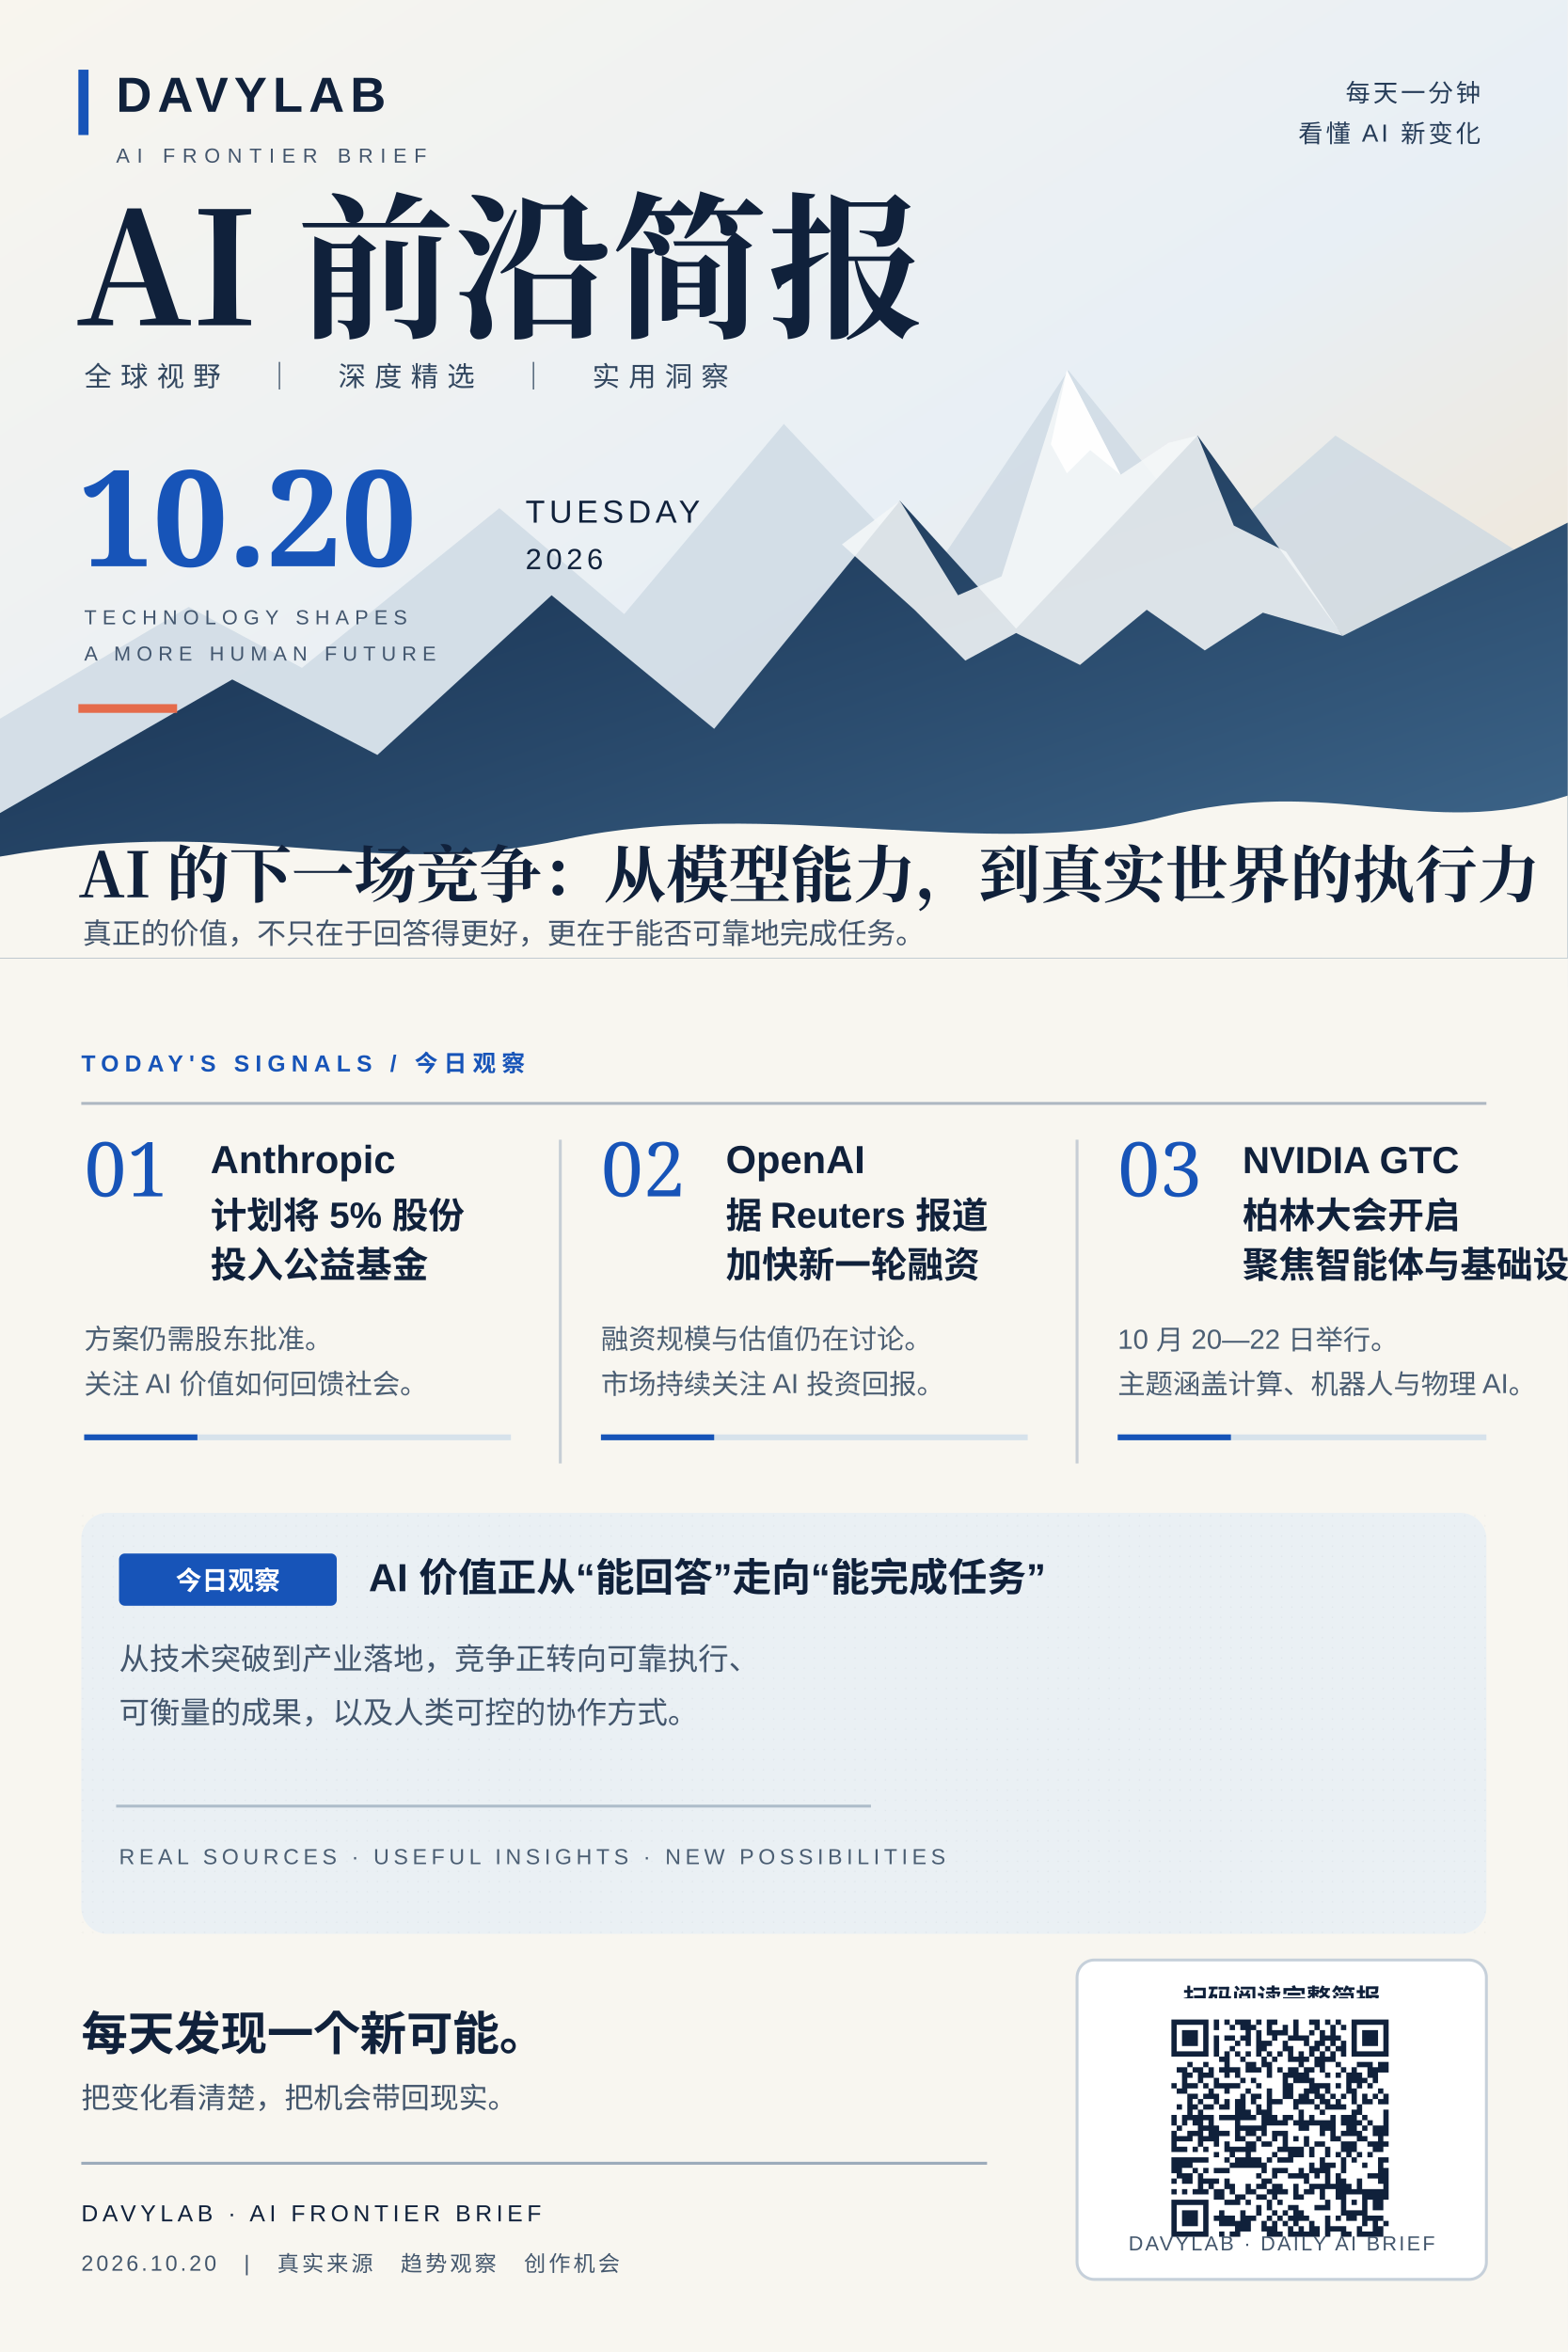
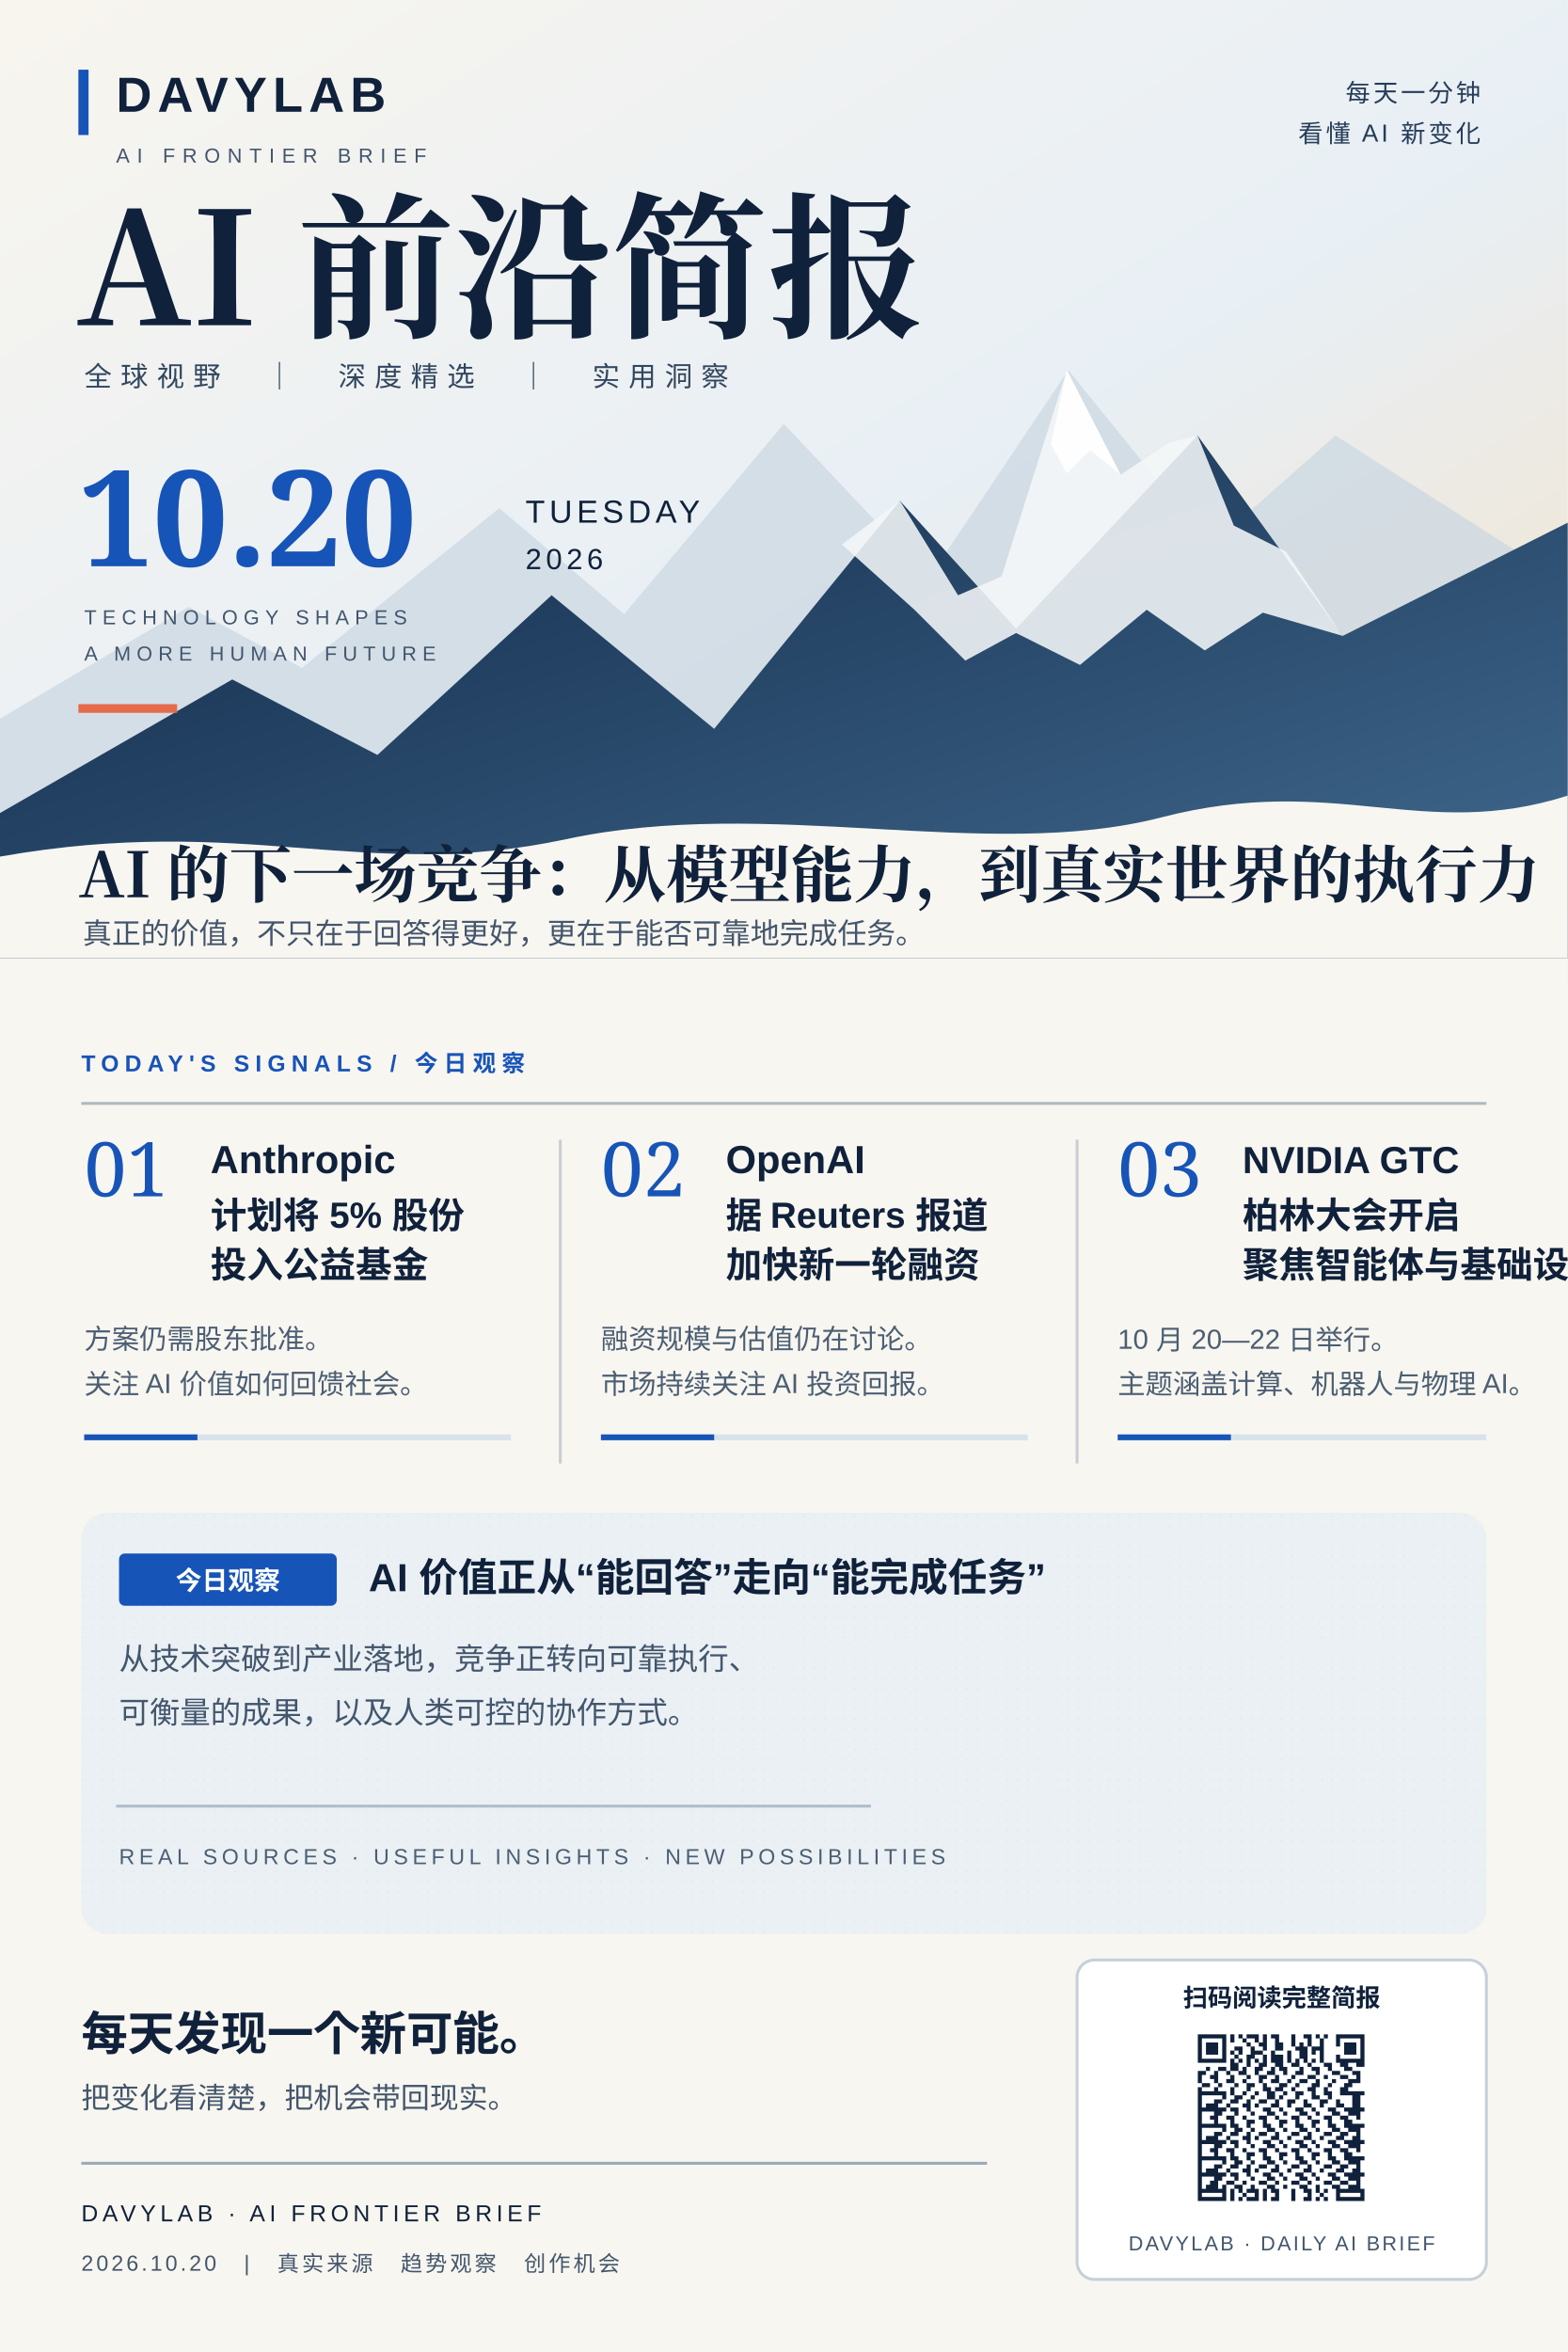
<svg xmlns="http://www.w3.org/2000/svg" width="1080" height="1620" viewBox="0 0 1080 1620" role="img" aria-labelledby="title desc">
  <defs>
    <linearGradient id="sky" x1="0" y1="0" x2="1" y2="1">
      <stop stop-color="#f8f5ee" />
      <stop offset=".55" stop-color="#e8eff5" />
      <stop offset="1" stop-color="#f5e2c7" />
    </linearGradient>
    <linearGradient id="mountain" x1="0" y1="0" x2="1" y2="1">
      <stop stop-color="#102746" />
      <stop offset="1" stop-color="#426c91" />
    </linearGradient>
    <linearGradient id="accent" x1="0" y1="0" x2="1" y2="0">
      <stop stop-color="#1754b8" />
      <stop offset="1" stop-color="#5f92d6" />
    </linearGradient>
    <pattern id="grain" width="7" height="7" patternUnits="userSpaceOnUse">
      <circle cx="1" cy="1" r=".5" fill="#12233d" opacity=".08" />
    </pattern>
  </defs>
  <rect width="1080" height="1620" fill="#f8f6f0" />
  <rect width="1080" height="660" fill="url(#sky)" />
  <path d="M0 495 L130 418 208 460 344 350 430 423 540 292 640 398 736 255 834 376 920 300 1080 402V660H0Z" fill="#cad7e2" opacity=".72" />
  <path d="M0 560 L160 468 260 520 380 410 492 502 620 345 700 433 825 300 925 438 1080 360V660H0Z" fill="url(#mountain)" />
  <path d="M580 375 L620 345 660 410 690 397 735 255 772 327 805 305 825 300 850 362 886 380 925 438 870 422 830 448 790 420 744 458 700 436 665 455 630 420Z" fill="#f4f7f8" opacity=".88" />
  <path d="M735 255 L772 327 751 310 735 326 724 306Z" fill="#fff" opacity=".92" />
  <path d="M0 590 C170 560 250 608 390 578 S680 594 800 563 S980 580 1080 548V660H0Z" fill="#f8f6f0" />
  <rect x="54" y="48" width="7" height="45" fill="#1754b8" />
  <text x="80" y="77" font-family="Arial,Helvetica,sans-serif" font-size="34" letter-spacing="4" fill="#10213b" font-weight="700">DAVYLAB</text>
  <text x="80" y="112" font-family="Arial,Helvetica,sans-serif" font-size="14" letter-spacing="5" fill="#43556c">AI FRONTIER BRIEF</text>
  <text x="1020" y="70" text-anchor="end" font-family="Arial,sans-serif" font-size="17" letter-spacing="2" fill="#263c58">每天一分钟</text>
  <text x="1020" y="98" text-anchor="end" font-family="Arial,sans-serif" font-size="17" letter-spacing="2" fill="#263c58">看懂 AI 新变化</text>
  <text x="52" y="224" font-family="Georgia,'Noto Serif CJK SC',serif" font-size="108" font-weight="700" fill="#10213b">AI 前沿简报</text>
  <text x="58" y="266" font-family="Arial,'Noto Sans CJK SC',sans-serif" font-size="19" letter-spacing="6" fill="#31465f">全球视野　｜　深度精选　｜　实用洞察</text>
  <text x="54" y="390" font-family="Georgia,serif" font-size="92" font-weight="700" fill="#1754b8">10.20</text>
  <text x="362" y="360" font-family="Arial,sans-serif" font-size="22" letter-spacing="3" fill="#10213b">TUESDAY</text>
  <text x="362" y="392" font-family="Arial,sans-serif" font-size="20" letter-spacing="3" fill="#10213b">2026</text>
  <text x="58" y="430" font-family="Arial,sans-serif" font-size="14" letter-spacing="4" fill="#42566e">TECHNOLOGY SHAPES</text>
  <text x="58" y="455" font-family="Arial,sans-serif" font-size="14" letter-spacing="4" fill="#42566e">A MORE HUMAN FUTURE</text>
  <rect x="54" y="485" width="68" height="6" fill="#e56b4b" />
  <text x="54" y="618" font-family="Georgia,'Noto Serif CJK SC',serif" font-size="43" font-weight="700" fill="#10213b">AI 的下一场竞争：从模型能力，到真实世界的执行力</text>
  <text x="57" y="650" font-family="Arial,'Noto Sans CJK SC',sans-serif" font-size="20" fill="#43556c">真正的价值，不只在于回答得更好，更在于能否可靠地完成任务。</text>
  <rect x="0" y="680" width="1080" height="940" fill="#f8f6f0" />
  <text x="56" y="738" font-family="Arial,'Noto Sans CJK SC',sans-serif" font-size="16" letter-spacing="4" fill="#1754b8" font-weight="700">TODAY'S SIGNALS / 今日观察</text>
  <path d="M56 760H1024" stroke="#aeb8c2" stroke-width="2" />
  <g>
    <text x="58" y="824" font-family="Georgia,serif" font-size="52" fill="#1754b8">01</text>
    <text x="145" y="808" font-family="Arial,'Noto Sans CJK SC',sans-serif" font-size="27" fill="#10213b" font-weight="700">Anthropic</text>
    <text x="145" y="846" font-family="Arial,'Noto Sans CJK SC',sans-serif" font-size="25" fill="#10213b" font-weight="700">计划将 5% 股份</text>
    <text x="145" y="880" font-family="Arial,'Noto Sans CJK SC',sans-serif" font-size="25" fill="#10213b" font-weight="700">投入公益基金</text>
    <text x="58" y="929" font-family="Arial,'Noto Sans CJK SC',sans-serif" font-size="19" fill="#4b5e73">方案仍需股东批准。</text>
    <text x="58" y="960" font-family="Arial,'Noto Sans CJK SC',sans-serif" font-size="19" fill="#4b5e73">关注 AI 价值如何回馈社会。</text>
    <rect x="58" y="988" width="294" height="4" fill="#d7e2eb" />
    <rect x="58" y="988" width="78" height="4" fill="#1754b8" />
  </g>
  <path d="M386 785V1008" stroke="#c7ced5" stroke-width="2" />
  <g>
    <text x="414" y="824" font-family="Georgia,serif" font-size="52" fill="#1754b8">02</text>
    <text x="500" y="808" font-family="Arial,'Noto Sans CJK SC',sans-serif" font-size="27" fill="#10213b" font-weight="700">OpenAI</text>
    <text x="500" y="846" font-family="Arial,'Noto Sans CJK SC',sans-serif" font-size="25" fill="#10213b" font-weight="700">据 Reuters 报道</text>
    <text x="500" y="880" font-family="Arial,'Noto Sans CJK SC',sans-serif" font-size="25" fill="#10213b" font-weight="700">加快新一轮融资</text>
    <text x="414" y="929" font-family="Arial,'Noto Sans CJK SC',sans-serif" font-size="19" fill="#4b5e73">融资规模与估值仍在讨论。</text>
    <text x="414" y="960" font-family="Arial,'Noto Sans CJK SC',sans-serif" font-size="19" fill="#4b5e73">市场持续关注 AI 投资回报。</text>
    <rect x="414" y="988" width="294" height="4" fill="#d7e2eb" />
    <rect x="414" y="988" width="78" height="4" fill="#1754b8" />
  </g>
  <path d="M742 785V1008" stroke="#c7ced5" stroke-width="2" />
  <g>
    <text x="770" y="824" font-family="Georgia,serif" font-size="52" fill="#1754b8">03</text>
    <text x="856" y="808" font-family="Arial,sans-serif" font-size="26" fill="#10213b" font-weight="700">NVIDIA GTC</text>
    <text x="856" y="846" font-family="Arial,'Noto Sans CJK SC',sans-serif" font-size="25" fill="#10213b" font-weight="700">柏林大会开启</text>
    <text x="856" y="880" font-family="Arial,'Noto Sans CJK SC',sans-serif" font-size="25" fill="#10213b" font-weight="700">聚焦智能体与基础设施</text>
    <text x="770" y="929" font-family="Arial,'Noto Sans CJK SC',sans-serif" font-size="19" fill="#4b5e73">10 月 20—22 日举行。</text>
    <text x="770" y="960" font-family="Arial,'Noto Sans CJK SC',sans-serif" font-size="19" fill="#4b5e73">主题涵盖计算、机器人与物理 AI。</text>
    <rect x="770" y="988" width="254" height="4" fill="#d7e2eb" />
    <rect x="770" y="988" width="78" height="4" fill="#1754b8" />
  </g>
  <rect x="56" y="1042" width="968" height="290" rx="18" fill="#eaf0f4" />
  <path d="M56 1042H1024V1332H56Z" fill="url(#grain)" opacity=".6" />
  <rect x="82" y="1070" width="150" height="36" rx="4" fill="#1754b8" />
  <text x="157" y="1095" text-anchor="middle" font-family="Arial,'Noto Sans CJK SC',sans-serif" font-size="18" font-weight="700" fill="#fff">今日观察</text>
  <text x="254" y="1096" font-family="Arial,'Noto Sans CJK SC',sans-serif" font-size="27" font-weight="700" fill="#10213b">AI 价值正从“能回答”走向“能完成任务”</text>
  <text x="82" y="1150" font-family="Arial,'Noto Sans CJK SC',sans-serif" font-size="21" fill="#43566d">从技术突破到产业落地，竞争正转向可靠执行、</text>
  <text x="82" y="1187" font-family="Arial,'Noto Sans CJK SC',sans-serif" font-size="21" fill="#43566d">可衡量的成果，以及人类可控的协作方式。</text>
  <path d="M80 1244H600" stroke="#aebdca" stroke-width="2" />
  <text x="82" y="1284" font-family="Arial,sans-serif" font-size="15" letter-spacing="3" fill="#4b5e73">REAL SOURCES · USEFUL INSIGHTS · NEW POSSIBILITIES</text>
  <rect x="742" y="1350" width="282" height="220" rx="12" fill="#fff" stroke="#c6d0da" stroke-width="2" />
  <text x="883" y="1382" text-anchor="middle" font-family="Arial,'Noto Sans CJK SC',sans-serif" font-size="17" fill="#10213b" font-weight="700">扫码阅读完整简报</text>
-   <g transform="translate(807 1391) scale(3.65)">
-     <rect x="-4" y="-4" width="49" height="49" fill="#fff" />
-     <path d="M0 0h7v1h-7zM8 0h1v1h-1zM10 0h1v1h-1zM12 0h3v1h-3zM16 0h1v1h-1zM18 0h2v1h-2zM23 0h1v1h-1zM26 0h2v1h-2zM29 0h1v1h-1zM31 0h1v1h-1zM34 0h7v1h-7zM0 1h1v1h-1zM6 1h1v1h-1zM8 1h1v1h-1zM11 1h1v1h-1zM13 1h3v1h-3zM18 1h1v1h-1zM21 1h1v1h-1zM23 1h1v1h-1zM27 1h1v1h-1zM30 1h1v1h-1zM32 1h1v1h-1zM34 1h1v1h-1zM40 1h1v1h-1zM0 2h1v1h-1zM2 2h3v1h-3zM6 2h1v1h-1zM14 2h1v1h-1zM16 2h1v1h-1zM18 2h4v1h-4zM23 2h1v1h-1zM26 2h1v1h-1zM28 2h1v1h-1zM30 2h1v1h-1zM34 2h1v1h-1zM36 2h3v1h-3zM40 2h1v1h-1zM0 3h1v1h-1zM2 3h3v1h-3zM6 3h1v1h-1zM8 3h1v1h-1zM10 3h2v1h-2zM13 3h2v1h-2zM16 3h1v1h-1zM19 3h1v1h-1zM22 3h4v1h-4zM28 3h4v1h-4zM34 3h1v1h-1zM36 3h3v1h-3zM40 3h1v1h-1zM0 4h1v1h-1zM2 4h3v1h-3zM6 4h1v1h-1zM8 4h1v1h-1zM12 4h1v1h-1zM14 4h1v1h-1zM16 4h3v1h-3zM21 4h1v1h-1zM25 4h1v1h-1zM27 4h2v1h-2zM30 4h1v1h-1zM32 4h1v1h-1zM34 4h1v1h-1zM36 4h3v1h-3zM40 4h1v1h-1zM0 5h1v1h-1zM6 5h1v1h-1zM8 5h1v1h-1zM11 5h1v1h-1zM16 5h2v1h-2zM21 5h2v1h-2zM26 5h2v1h-2zM29 5h1v1h-1zM31 5h2v1h-2zM34 5h1v1h-1zM40 5h1v1h-1zM0 6h7v1h-7zM8 6h1v1h-1zM10 6h1v1h-1zM12 6h1v1h-1zM14 6h1v1h-1zM16 6h1v1h-1zM18 6h1v1h-1zM20 6h1v1h-1zM22 6h1v1h-1zM24 6h1v1h-1zM26 6h1v1h-1zM28 6h1v1h-1zM30 6h1v1h-1zM32 6h1v1h-1zM34 6h7v1h-7zM9 7h2v1h-2zM13 7h1v1h-1zM17 7h1v1h-1zM19 7h1v1h-1zM22 7h4v1h-4zM27 7h4v1h-4zM3 8h1v1h-1zM6 8h1v1h-1zM10 8h1v1h-1zM14 8h2v1h-2zM17 8h2v1h-2zM24 8h1v1h-1zM27 8h2v1h-2zM31 8h1v1h-1zM35 8h3v1h-3zM39 8h2v1h-2zM1 9h2v1h-2zM4 9h2v1h-2zM7 9h1v1h-1zM9 9h4v1h-4zM14 9h3v1h-3zM18 9h1v1h-1zM20 9h1v1h-1zM22 9h2v1h-2zM25 9h2v1h-2zM28 9h1v1h-1zM32 9h1v1h-1zM34 9h1v1h-1zM37 9h4v1h-4zM2 10h2v1h-2zM5 10h3v1h-3zM10 10h1v1h-1zM12 10h1v1h-1zM18 10h1v1h-1zM21 10h5v1h-5zM29 10h1v1h-1zM31 10h1v1h-1zM33 10h3v1h-3zM37 10h2v1h-2zM2 11h1v1h-1zM5 11h1v1h-1zM8 11h1v1h-1zM13 11h1v1h-1zM15 11h1v1h-1zM21 11h1v1h-1zM23 11h4v1h-4zM33 11h4v1h-4zM38 11h1v1h-1zM0 12h1v1h-1zM2 12h3v1h-3zM6 12h1v1h-1zM8 12h5v1h-5zM16 12h1v1h-1zM21 12h2v1h-2zM26 12h4v1h-4zM31 12h1v1h-1zM33 12h1v1h-1zM35 12h1v1h-1zM37 12h1v1h-1zM1 13h2v1h-2zM7 13h1v1h-1zM10 13h1v1h-1zM14 13h1v1h-1zM18 13h1v1h-1zM21 13h2v1h-2zM25 13h3v1h-3zM29 13h1v1h-1zM33 13h2v1h-2zM39 13h1v1h-1zM3 14h2v1h-2zM6 14h3v1h-3zM13 14h1v1h-1zM15 14h2v1h-2zM18 14h1v1h-1zM21 14h2v1h-2zM24 14h2v1h-2zM27 14h2v1h-2zM30 14h1v1h-1zM32 14h1v1h-1zM34 14h1v1h-1zM36 14h1v1h-1zM38 14h1v1h-1zM40 14h1v1h-1zM3 15h1v1h-1zM5 15h1v1h-1zM8 15h1v1h-1zM10 15h1v1h-1zM12 15h2v1h-2zM15 15h1v1h-1zM18 15h3v1h-3zM23 15h4v1h-4zM28 15h2v1h-2zM31 15h1v1h-1zM34 15h1v1h-1zM36 15h2v1h-2zM39 15h2v1h-2zM1 16h1v1h-1zM3 16h2v1h-2zM6 16h2v1h-2zM9 16h2v1h-2zM12 16h2v1h-2zM16 16h1v1h-1zM18 16h1v1h-1zM23 16h1v1h-1zM27 16h1v1h-1zM29 16h4v1h-4zM35 16h1v1h-1zM3 17h1v1h-1zM5 17h1v1h-1zM12 17h3v1h-3zM16 17h3v1h-3zM24 17h1v1h-1zM28 17h1v1h-1zM34 17h2v1h-2zM40 17h1v1h-1zM0 18h1v1h-1zM2 18h6v1h-6zM9 18h7v1h-7zM17 18h3v1h-3zM21 18h2v1h-2zM24 18h1v1h-1zM26 18h1v1h-1zM30 18h1v1h-1zM32 18h3v1h-3zM36 18h1v1h-1zM40 18h1v1h-1zM0 19h1v1h-1zM2 19h1v1h-1zM4 19h2v1h-2zM7 19h1v1h-1zM12 19h1v1h-1zM17 19h5v1h-5zM23 19h8v1h-8zM32 19h4v1h-4zM37 19h1v1h-1zM40 19h1v1h-1zM1 20h1v1h-1zM5 20h4v1h-4zM12 20h6v1h-6zM24 20h2v1h-2zM28 20h3v1h-3zM33 20h2v1h-2zM36 20h1v1h-1zM38 20h3v1h-3zM0 21h1v1h-1zM3 21h3v1h-3zM7 21h4v1h-4zM12 21h1v1h-1zM14 21h2v1h-2zM17 21h1v1h-1zM19 21h3v1h-3zM28 21h1v1h-1zM30 21h1v1h-1zM32 21h4v1h-4zM38 21h3v1h-3zM0 22h4v1h-4zM5 22h4v1h-4zM12 22h2v1h-2zM16 22h1v1h-1zM19 22h1v1h-1zM21 22h1v1h-1zM23 22h1v1h-1zM25 22h1v1h-1zM30 22h2v1h-2zM35 22h2v1h-2zM39 22h1v1h-1zM0 23h1v1h-1zM5 23h1v1h-1zM8 23h1v1h-1zM10 23h1v1h-1zM14 23h2v1h-2zM17 23h2v1h-2zM21 23h1v1h-1zM25 23h1v1h-1zM27 23h2v1h-2zM32 23h3v1h-3zM37 23h4v1h-4zM0 24h3v1h-3zM4 24h1v1h-1zM6 24h1v1h-1zM10 24h6v1h-6zM20 24h5v1h-5zM26 24h1v1h-1zM29 24h1v1h-1zM32 24h3v1h-3zM38 24h2v1h-2zM8 25h1v1h-1zM11 25h1v1h-1zM14 25h1v1h-1zM19 25h1v1h-1zM22 25h3v1h-3zM26 25h1v1h-1zM29 25h1v1h-1zM31 25h1v1h-1zM33 25h1v1h-1zM35 25h1v1h-1zM37 25h1v1h-1zM0 26h7v1h-7zM10 26h1v1h-1zM12 26h5v1h-5zM18 26h1v1h-1zM20 26h3v1h-3zM28 26h1v1h-1zM32 26h1v1h-1zM34 26h1v1h-1zM39 26h2v1h-2zM0 27h4v1h-4zM11 27h7v1h-7zM26 27h1v1h-1zM28 27h3v1h-3zM32 27h1v1h-1zM36 27h1v1h-1zM39 27h1v1h-1zM0 28h2v1h-2zM4 28h1v1h-1zM6 28h1v1h-1zM8 28h3v1h-3zM17 28h1v1h-1zM19 28h3v1h-3zM24 28h1v1h-1zM26 28h4v1h-4zM32 28h1v1h-1zM39 28h2v1h-2zM1 29h3v1h-3zM5 29h1v1h-1zM16 29h1v1h-1zM19 29h1v1h-1zM22 29h4v1h-4zM27 29h1v1h-1zM29 29h1v1h-1zM31 29h1v1h-1zM37 29h4v1h-4zM0 30h1v1h-1zM2 30h2v1h-2zM5 30h4v1h-4zM10 30h1v1h-1zM17 30h2v1h-2zM25 30h1v1h-1zM29 30h1v1h-1zM31 30h2v1h-2zM35 30h1v1h-1zM39 30h2v1h-2zM5 31h1v1h-1zM7 31h1v1h-1zM10 31h2v1h-2zM14 31h1v1h-1zM16 31h2v1h-2zM19 31h2v1h-2zM23 31h1v1h-1zM26 31h8v1h-8zM35 31h1v1h-1zM40 31h1v1h-1zM0 32h1v1h-1zM2 32h1v1h-1zM4 32h3v1h-3zM8 32h2v1h-2zM11 32h1v1h-1zM14 32h2v1h-2zM18 32h4v1h-4zM23 32h1v1h-1zM25 32h2v1h-2zM28 32h1v1h-1zM31 32h10v1h-10zM8 33h2v1h-2zM12 33h2v1h-2zM16 33h2v1h-2zM19 33h1v1h-1zM23 33h2v1h-2zM28 33h1v1h-1zM31 33h2v1h-2zM36 33h5v1h-5zM0 34h7v1h-7zM10 34h3v1h-3zM14 34h1v1h-1zM18 34h1v1h-1zM20 34h1v1h-1zM29 34h1v1h-1zM32 34h1v1h-1zM34 34h1v1h-1zM36 34h1v1h-1zM38 34h2v1h-2zM0 35h1v1h-1zM6 35h1v1h-1zM16 35h1v1h-1zM18 35h1v1h-1zM22 35h2v1h-2zM27 35h3v1h-3zM32 35h1v1h-1zM36 35h1v1h-1zM38 35h2v1h-2zM0 36h1v1h-1zM2 36h3v1h-3zM6 36h1v1h-1zM9 36h1v1h-1zM13 36h1v1h-1zM16 36h1v1h-1zM19 36h1v1h-1zM21 36h1v1h-1zM23 36h2v1h-2zM32 36h5v1h-5zM0 37h1v1h-1zM2 37h3v1h-3zM6 37h1v1h-1zM8 37h4v1h-4zM13 37h3v1h-3zM18 37h1v1h-1zM20 37h1v1h-1zM22 37h4v1h-4zM29 37h1v1h-1zM31 37h1v1h-1zM33 37h2v1h-2zM36 37h4v1h-4zM0 38h1v1h-1zM2 38h3v1h-3zM6 38h1v1h-1zM9 38h6v1h-6zM17 38h1v1h-1zM19 38h1v1h-1zM21 38h1v1h-1zM23 38h1v1h-1zM26 38h1v1h-1zM29 38h1v1h-1zM36 38h1v1h-1zM38 38h1v1h-1zM40 38h1v1h-1zM0 39h1v1h-1zM6 39h1v1h-1zM12 39h3v1h-3zM17 39h3v1h-3zM22 39h1v1h-1zM24 39h1v1h-1zM26 39h2v1h-2zM29 39h4v1h-4zM35 39h1v1h-1zM38 39h2v1h-2zM0 40h7v1h-7zM9 40h1v1h-1zM11 40h2v1h-2zM18 40h3v1h-3zM22 40h6v1h-6zM29 40h1v1h-1zM32 40h2v1h-2zM35 40h5v1h-5z" fill="#10213b" />
+   <g transform="translate(814 1390) scale(2.8)">
+     <rect x="0" y="0" width="49" height="49" fill="#fff" />
+     <path d="M4 4h7v1h-7zM12 4h1v1h-1zM14 4h1v1h-1zM16 4h3v1h-3zM20 4h1v1h-1zM22 4h2v1h-2zM27 4h1v1h-1zM30 4h2v1h-2zM33 4h1v1h-1zM35 4h1v1h-1zM38 4h7v1h-7zM4 5h1v1h-1zM10 5h1v1h-1zM12 5h1v1h-1zM15 5h1v1h-1zM18 5h1v1h-1zM20 5h1v1h-1zM23 5h1v1h-1zM27 5h1v1h-1zM31 5h1v1h-1zM34 5h1v1h-1zM38 5h1v1h-1zM44 5h1v1h-1zM4 6h1v1h-1zM6 6h3v1h-3zM10 6h1v1h-1zM16 6h1v1h-1zM19 6h2v1h-2zM23 6h2v1h-2zM27 6h1v1h-1zM29 6h1v1h-1zM31 6h1v1h-1zM34 6h1v1h-1zM38 6h1v1h-1zM40 6h3v1h-3zM44 6h1v1h-1zM4 7h1v1h-1zM6 7h3v1h-3zM10 7h1v1h-1zM13 7h2v1h-2zM17 7h1v1h-1zM20 7h1v1h-1zM23 7h2v1h-2zM28 7h3v1h-3zM32 7h2v1h-2zM34 7h1v1h-1zM40 7h3v1h-3zM44 7h1v1h-1zM4 8h1v1h-1zM6 8h3v1h-3zM10 8h1v1h-1zM12 8h1v1h-1zM14 8h1v1h-1zM17 8h3v1h-3zM22 8h1v1h-1zM26 8h1v1h-1zM29 8h2v1h-2zM32 8h1v1h-1zM34 8h1v1h-1zM40 8h3v1h-3zM44 8h1v1h-1zM4 9h1v1h-1zM10 9h1v1h-1zM13 9h1v1h-1zM16 9h2v1h-2zM20 9h1v1h-1zM22 9h3v1h-3zM26 9h1v1h-1zM29 9h2v1h-2zM34 9h1v1h-1zM38 9h1v1h-1zM44 9h1v1h-1zM4 10h7v1h-7zM12 10h1v1h-1zM14 10h1v1h-1zM16 10h1v1h-1zM18 10h1v1h-1zM20 10h1v1h-1zM22 10h2v1h-2zM24 10h1v1h-1zM26 10h1v1h-1zM28 10h1v1h-1zM30 10h1v1h-1zM32 10h1v1h-1zM34 10h1v1h-1zM38 10h7v1h-7zM12 11h2v1h-2zM16 11h1v1h-1zM19 11h2v1h-2zM23 11h2v1h-2zM27 11h2v1h-2zM31 11h1v1h-1zM35 11h2v1h-2zM39 11h2v1h-2zM43 11h2v1h-2zM6 12h1v1h-1zM9 12h2v1h-2zM12 12h2v1h-2zM15 12h1v1h-1zM18 12h2v1h-2zM22 12h1v1h-1zM24 12h2v1h-2zM29 12h1v1h-1zM32 12h2v1h-2zM36 12h1v1h-1zM40 12h2v1h-2zM4 13h2v1h-2zM8 13h1v1h-1zM11 13h1v1h-1zM14 13h2v1h-2zM18 13h1v1h-1zM21 13h2v1h-2zM25 13h1v1h-1zM28 13h2v1h-2zM33 13h1v1h-1zM37 13h2v1h-2zM42 13h2v1h-2zM4 14h1v1h-1zM7 14h2v1h-2zM12 14h1v1h-1zM16 14h1v1h-1zM19 14h2v1h-2zM23 14h1v1h-1zM27 14h1v1h-1zM31 14h2v1h-2zM35 14h1v1h-1zM39 14h2v1h-2zM43 14h1v1h-1zM4 15h1v1h-1zM8 15h1v1h-1zM11 15h2v1h-2zM15 15h1v1h-1zM19 15h1v1h-1zM22 15h2v1h-2zM26 15h1v1h-1zM29 15h2v1h-2zM33 15h1v1h-1zM37 15h1v1h-1zM41 15h3v1h-3zM5 16h2v1h-2zM9 16h1v1h-1zM13 16h1v1h-1zM16 16h2v1h-2zM20 16h1v1h-1zM24 16h2v1h-2zM28 16h1v1h-1zM32 16h2v1h-2zM36 16h1v1h-1zM40 16h2v1h-2zM4 17h1v1h-1zM8 17h1v1h-1zM12 17h1v1h-1zM16 17h1v1h-1zM20 17h2v1h-2zM23 17h2v1h-2zM27 17h1v1h-1zM31 17h2v1h-2zM35 17h1v1h-1zM39 17h2v1h-2zM4 18h7v1h-7zM12 18h1v1h-1zM15 18h1v1h-1zM18 18h1v1h-1zM21 18h2v1h-2zM25 18h1v1h-1zM28 18h2v1h-2zM32 18h1v1h-1zM35 18h2v1h-2zM39 18h6v1h-6zM4 19h1v1h-1zM10 19h1v1h-1zM13 19h2v1h-2zM17 19h1v1h-1zM21 19h2v1h-2zM24 19h1v1h-1zM28 19h1v1h-1zM32 19h2v1h-2zM36 19h1v1h-1zM42 19h2v1h-2zM4 20h1v1h-1zM8 20h2v1h-2zM12 20h2v1h-2zM16 20h1v1h-1zM19 20h2v1h-2zM23 20h1v1h-1zM26 20h2v1h-2zM30 20h1v1h-1zM34 20h2v1h-2zM38 20h1v1h-1zM42 20h2v1h-2zM4 21h1v1h-1zM6 21h3v1h-3zM11 21h1v1h-1zM15 21h2v1h-2zM18 21h1v1h-1zM22 21h2v1h-2zM26 21h1v1h-1zM30 21h2v1h-2zM34 21h1v1h-1zM38 21h2v1h-2zM42 21h2v1h-2zM4 22h7v1h-7zM12 22h2v1h-2zM16 22h1v1h-1zM20 22h2v1h-2zM24 22h1v1h-1zM28 22h2v1h-2zM32 22h1v1h-1zM36 22h2v1h-2zM40 22h5v1h-5zM4 23h1v1h-1zM8 23h2v1h-2zM13 23h1v1h-1zM17 23h1v1h-1zM21 23h2v1h-2zM25 23h1v1h-1zM29 23h2v1h-2zM33 23h1v1h-1zM37 23h2v1h-2zM41 23h3v1h-3zM4 24h1v1h-1zM7 24h2v1h-2zM11 24h2v1h-2zM15 24h1v1h-1zM19 24h2v1h-2zM23 24h1v1h-1zM27 24h2v1h-2zM31 24h1v1h-1zM35 24h2v1h-2zM39 24h2v1h-2zM43 24h1v1h-1zM4 25h1v1h-1zM8 25h1v1h-1zM12 25h1v1h-1zM16 25h2v1h-2zM20 25h1v1h-1zM24 25h2v1h-2zM28 25h1v1h-1zM32 25h2v1h-2zM36 25h1v1h-1zM40 25h2v1h-2zM4 26h7v1h-7zM12 26h2v1h-2zM16 26h1v1h-1zM20 26h2v1h-2zM24 26h1v1h-1zM28 26h2v1h-2zM32 26h1v1h-1zM36 26h2v1h-2zM40 26h5v1h-5zM4 27h1v1h-1zM10 27h1v1h-1zM13 27h2v1h-2zM17 27h1v1h-1zM21 27h2v1h-2zM25 27h1v1h-1zM29 27h2v1h-2zM33 27h1v1h-1zM37 27h2v1h-2zM41 27h3v1h-3zM4 28h1v1h-1zM8 28h2v1h-2zM12 28h2v1h-2zM16 28h1v1h-1zM19 28h2v1h-2zM23 28h1v1h-1zM27 28h2v1h-2zM31 28h1v1h-1zM35 28h2v1h-2zM39 28h2v1h-2zM43 28h1v1h-1zM4 29h1v1h-1zM6 29h3v1h-3zM11 29h1v1h-1zM15 29h2v1h-2zM18 29h1v1h-1zM22 29h2v1h-2zM26 29h1v1h-1zM30 29h2v1h-2zM34 29h1v1h-1zM38 29h2v1h-2zM42 29h2v1h-2zM4 30h7v1h-7zM12 30h2v1h-2zM16 30h1v1h-1zM20 30h2v1h-2zM24 30h1v1h-1zM28 30h2v1h-2zM32 30h1v1h-1zM36 30h2v1h-2zM40 30h5v1h-5zM4 31h1v1h-1zM8 31h2v1h-2zM13 31h1v1h-1zM17 31h1v1h-1zM21 31h2v1h-2zM25 31h1v1h-1zM29 31h2v1h-2zM33 31h1v1h-1zM37 31h2v1h-2zM41 31h3v1h-3zM4 32h1v1h-1zM7 32h2v1h-2zM11 32h2v1h-2zM15 32h1v1h-1zM19 32h2v1h-2zM23 32h1v1h-1zM27 32h2v1h-2zM31 32h1v1h-1zM35 32h2v1h-2zM39 32h2v1h-2zM43 32h1v1h-1zM4 33h1v1h-1zM8 33h1v1h-1zM12 33h1v1h-1zM16 33h2v1h-2zM20 33h1v1h-1zM24 33h2v1h-2zM28 33h1v1h-1zM32 33h2v1h-2zM36 33h1v1h-1zM40 33h2v1h-2zM4 34h7v1h-7zM12 34h2v1h-2zM16 34h1v1h-1zM20 34h2v1h-2zM24 34h1v1h-1zM28 34h2v1h-2zM32 34h1v1h-1zM36 34h2v1h-2zM40 34h5v1h-5zM4 35h1v1h-1zM10 35h1v1h-1zM13 35h2v1h-2zM17 35h1v1h-1zM21 35h2v1h-2zM25 35h1v1h-1zM29 35h2v1h-2zM33 35h1v1h-1zM37 35h2v1h-2zM41 35h3v1h-3zM4 36h1v1h-1zM8 36h2v1h-2zM12 36h2v1h-2zM16 36h1v1h-1zM19 36h2v1h-2zM23 36h1v1h-1zM27 36h2v1h-2zM31 36h1v1h-1zM35 36h2v1h-2zM39 36h2v1h-2zM43 36h1v1h-1zM4 37h1v1h-1zM6 37h3v1h-3zM11 37h1v1h-1zM15 37h2v1h-2zM18 37h1v1h-1zM22 37h2v1h-2zM26 37h1v1h-1zM30 37h2v1h-2zM34 37h1v1h-1zM38 37h2v1h-2zM42 37h2v1h-2zM4 38h7v1h-7zM12 38h2v1h-2zM16 38h1v1h-1zM20 38h2v1h-2zM24 38h1v1h-1zM28 38h2v1h-2zM32 38h1v1h-1zM36 38h2v1h-2zM40 38h5v1h-5zM4 39h1v1h-1zM8 39h2v1h-2zM13 39h1v1h-1zM17 39h1v1h-1zM21 39h2v1h-2zM25 39h1v1h-1zM29 39h2v1h-2zM33 39h1v1h-1zM37 39h2v1h-2zM41 39h3v1h-3zM4 40h1v1h-1zM7 40h2v1h-2zM11 40h2v1h-2zM15 40h1v1h-1zM19 40h2v1h-2zM23 40h1v1h-1zM27 40h2v1h-2zM31 40h1v1h-1zM35 40h2v1h-2zM39 40h2v1h-2zM43 40h1v1h-1zM4 41h1v1h-1zM6 41h3v1h-3zM10 41h1v1h-1zM13 41h2v1h-2zM17 41h1v1h-1zM21 41h2v1h-2zM25 41h1v1h-1zM29 41h2v1h-2zM33 41h1v1h-1zM37 41h2v1h-2zM41 41h3v1h-3zM4 42h7v1h-7zM12 42h1v1h-1zM14 42h1v1h-1zM16 42h3v1h-3zM20 42h1v1h-1zM22 42h2v1h-2zM27 42h1v1h-1zM30 42h2v1h-2zM33 42h1v1h-1zM35 42h1v1h-1zM38 42h7v1h-7zM4 43h1v1h-1zM10 43h1v1h-1zM12 43h1v1h-1zM15 43h1v1h-1zM18 43h1v1h-1zM20 43h1v1h-1zM23 43h1v1h-1zM27 43h1v1h-1zM31 43h1v1h-1zM34 43h1v1h-1zM38 43h1v1h-1zM44 43h1v1h-1zM4 44h7v1h-7zM12 44h1v1h-1zM14 44h1v1h-1zM16 44h3v1h-3zM20 44h1v1h-1zM22 44h2v1h-2zM27 44h1v1h-1zM30 44h2v1h-2zM33 44h1v1h-1zM35 44h1v1h-1zM38 44h7v1h-7z" fill="#10213b" />
  </g>
  <text x="883" y="1550" text-anchor="middle" font-family="Arial,sans-serif" font-size="14" letter-spacing="1.5" fill="#43566c">DAVYLAB · DAILY AI BRIEF</text>
  <text x="56" y="1412" font-family="Georgia,serif" font-size="32" fill="#10213b" font-weight="700">每天发现一个新可能。</text>
  <text x="56" y="1452" font-family="Arial,'Noto Sans CJK SC',sans-serif" font-size="20" fill="#43566c">把变化看清楚，把机会带回现实。</text>
  <path d="M56 1490H680" stroke="#9baaba" stroke-width="2" />
  <text x="56" y="1530" font-family="Arial,sans-serif" font-size="16" letter-spacing="3" fill="#10213b">DAVYLAB  ·  AI FRONTIER BRIEF</text>
  <text x="56" y="1564" font-family="Arial,'Noto Sans CJK SC',sans-serif" font-size="15" letter-spacing="2" fill="#43566c">2026.10.20　|　真实来源　趋势观察　创作机会</text>
</svg>
